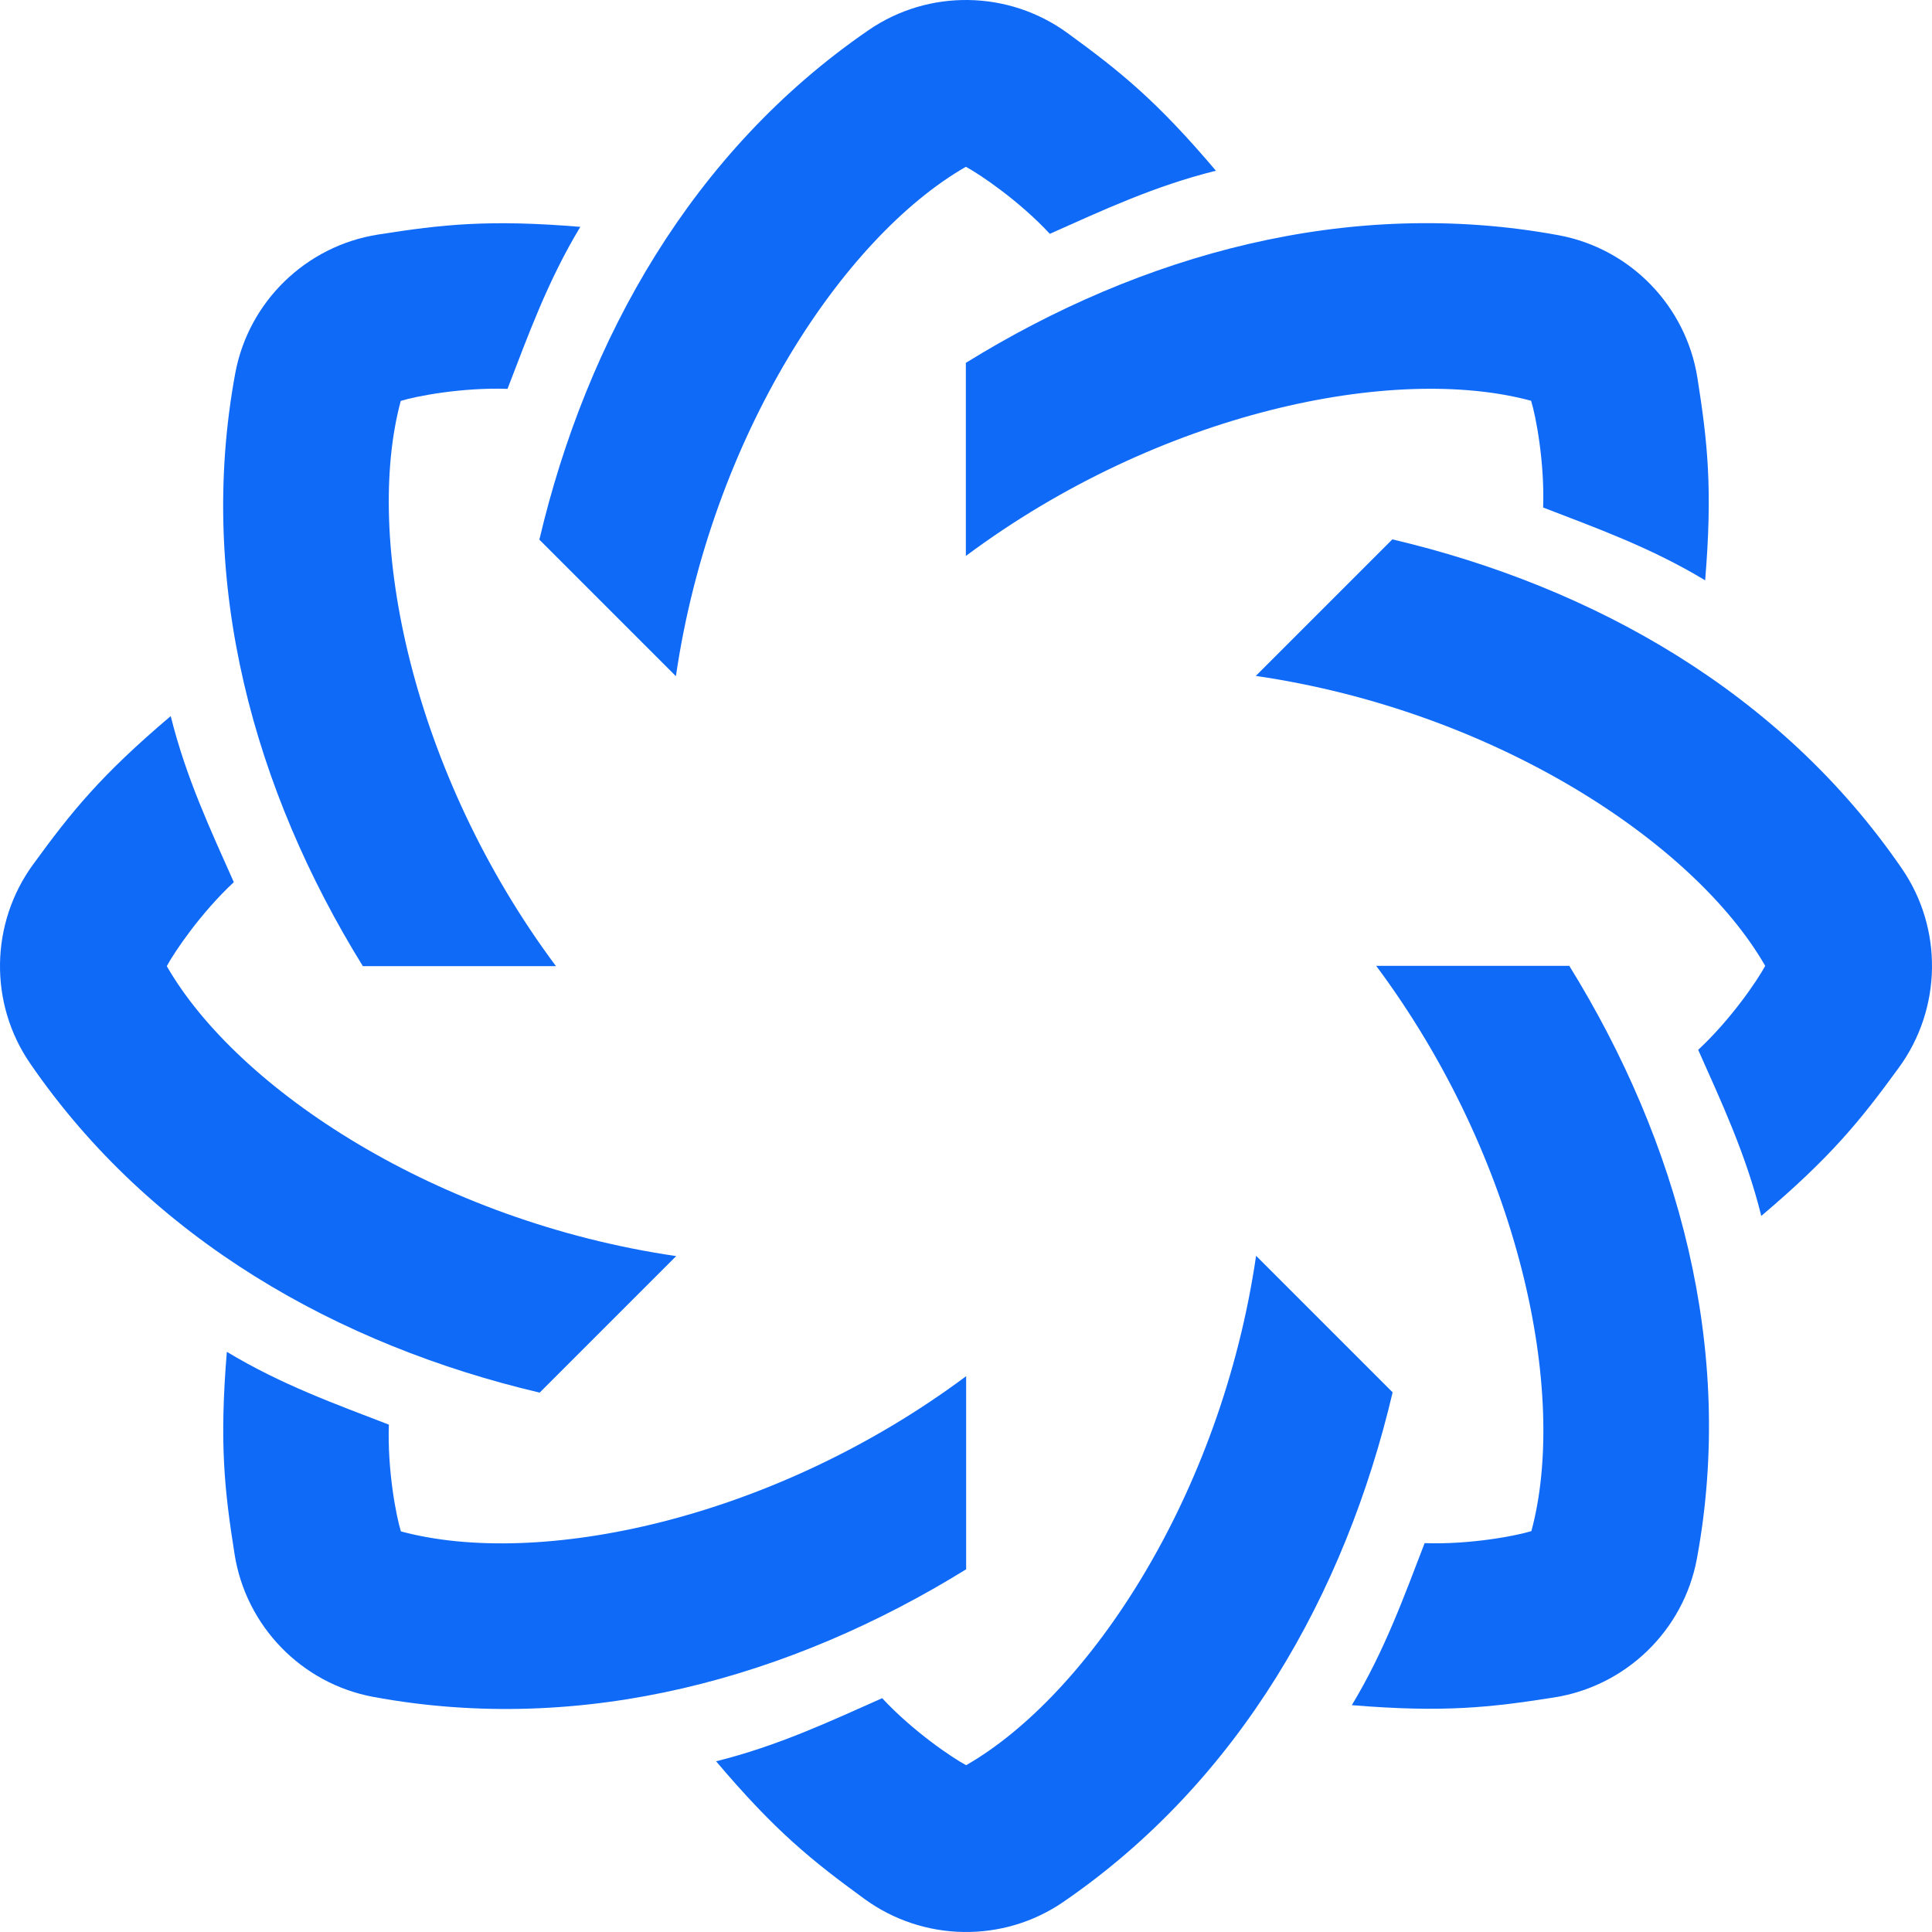
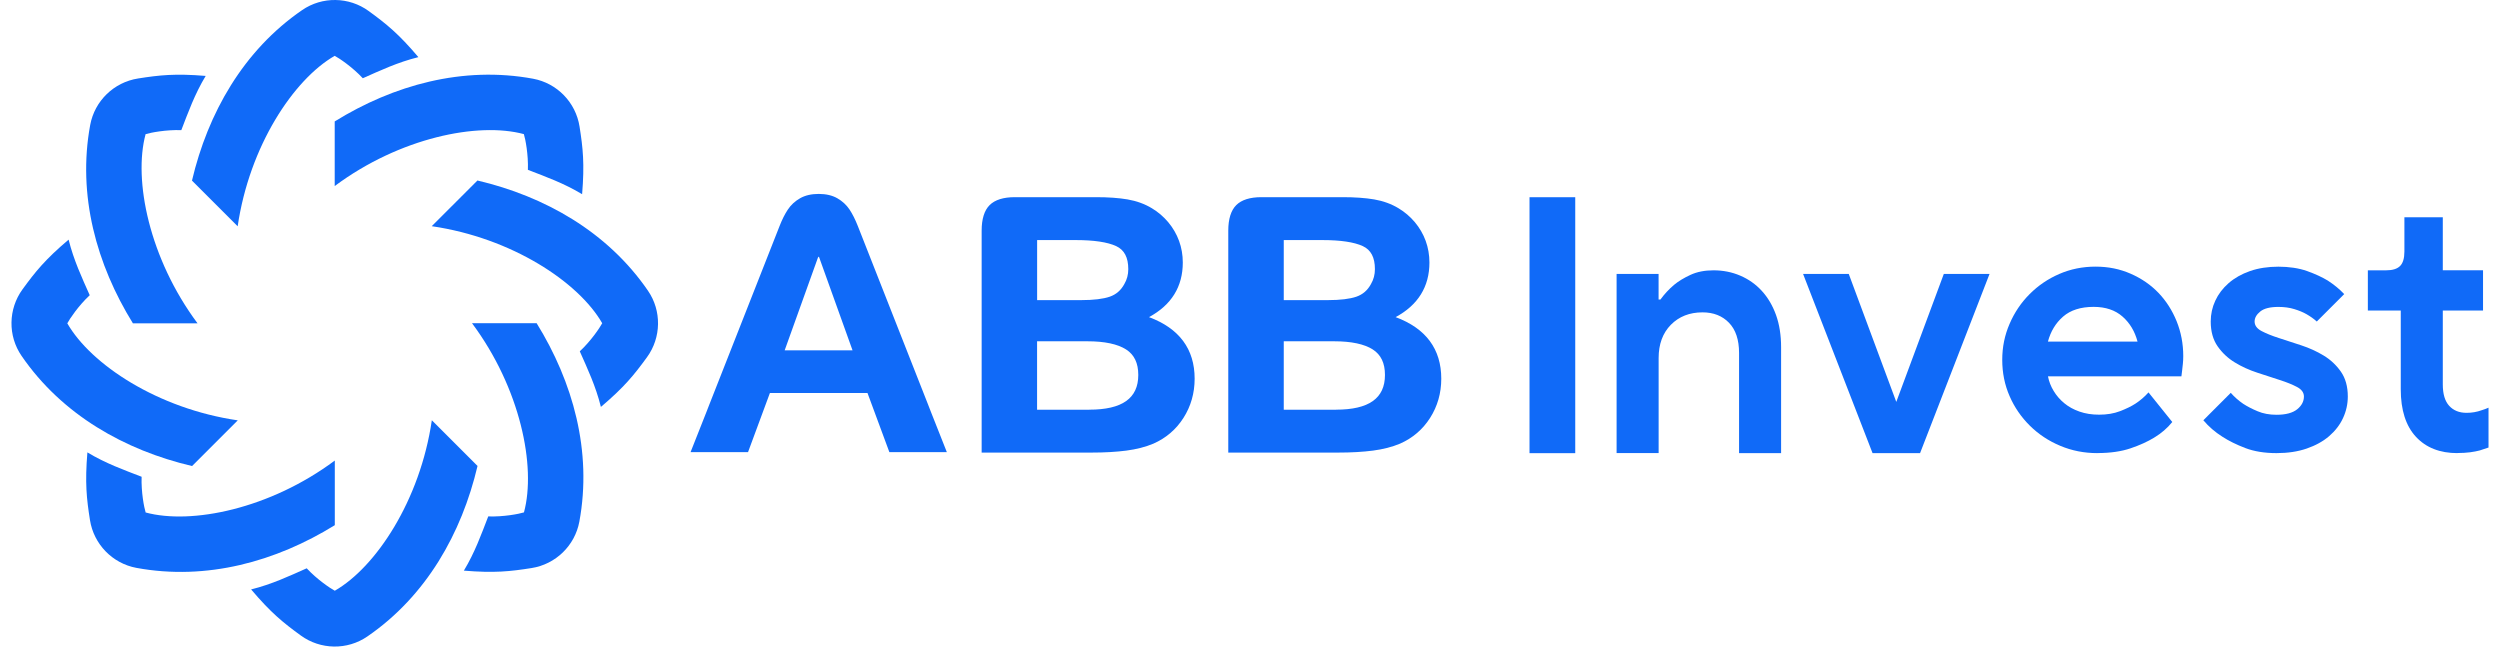
- <svg xmlns="http://www.w3.org/2000/svg" viewBox="0 0 133.2 133.2" role="img" aria-labelledby="title">
-   <g fill="#106af8">
-     <path d="M25.01 66.6c-7.47-12.08-11.47-26.38-8.79-40.87.92-4.94 4.88-8.78 9.85-9.56 4.44-.7 7.65-1.05 13.94-.53-2.27 3.76-3.61 7.52-5.02 11.17-3.14-.11-6.34.51-7.36.83-2.55 9.44.74 25.6 10.7 38.97H25.01Z" />
-     <path d="M37.19 37.19C40.45 23.36 47.73 10.42 59.88 2.08c4.14-2.85 9.66-2.76 13.72.2 3.64 2.65 6.15 4.67 10.23 9.49-4.27 1.06-7.87 2.76-11.45 4.35-2.14-2.3-4.85-4.12-5.79-4.62-8.48 4.87-17.58 18.62-19.99 35.12l-9.42-9.42Z" />
-     <path d="M66.6 25.01c12.08-7.47 26.38-11.47 40.87-8.79 4.94.92 8.78 4.88 9.56 9.85.7 4.44 1.05 7.65.53 13.94-3.76-2.27-7.52-3.61-11.17-5.02.11-3.14-.51-6.34-.83-7.36-9.44-2.55-25.6.74-38.97 10.7V25.01Z" />
-     <path d="M96.01 37.19c13.83 3.26 26.77 10.54 35.11 22.69 2.85 4.14 2.76 9.66-.2 13.72-2.65 3.64-4.67 6.15-9.49 10.23-1.06-4.27-2.76-7.87-4.35-11.45 2.3-2.14 4.12-4.85 4.62-5.79-4.87-8.48-18.62-17.58-35.12-19.99l9.42-9.42Z" />
-     <path d="M108.2 66.6c7.47 12.08 11.47 26.38 8.79 40.87-.92 4.94-4.88 8.78-9.85 9.56-4.44.7-7.65 1.05-13.94.53 2.27-3.76 3.61-7.52 5.02-11.17 3.14.11 6.34-.51 7.36-.83 2.55-9.44-.74-25.6-10.7-38.97h13.33Z" />
-     <path d="M96.01 96.01c-3.26 13.83-10.54 26.77-22.69 35.11-4.14 2.85-9.66 2.76-13.72-.2-3.64-2.65-6.15-4.67-10.23-9.49 4.27-1.06 7.87-2.76 11.45-4.35 2.14 2.3 4.85 4.12 5.79 4.62 8.48-4.87 17.58-18.62 19.99-35.12l9.42 9.42Z" />
-     <path d="M66.6 108.2c-12.08 7.47-26.38 11.47-40.87 8.79-4.94-.92-8.78-4.88-9.56-9.85-.7-4.44-1.05-7.65-.53-13.94 3.76 2.27 7.52 3.61 11.17 5.02-.11 3.14.51 6.34.83 7.36 9.44 2.55 25.6-.74 38.97-10.7v13.33Z" />
-     <path d="M37.19 96.01C23.36 92.75 10.42 85.47 2.08 73.32c-2.85-4.14-2.76-9.66.2-13.72 2.65-3.64 4.67-6.15 9.49-10.23 1.06 4.27 2.76 7.87 4.35 11.45-2.3 2.14-4.12 4.85-4.62 5.79 4.87 8.48 18.62 17.58 35.12 19.99l-9.42 9.42Z" />
+ <svg xmlns="http://www.w3.org/2000/svg" width="116" height="30" viewBox="0 0 510.31 133.2" fill="none">
+   <defs>
+     <style>
+         .st0 {
+           fill: #106af8;
+         }
+       </style>
+   </defs>
+   <path class="st0" d="M312.74,40.63h9.42v52.73h-9.42v-52.73Z" />
+   <path class="st0" d="M330.67,56.44h8.66v5.27h.38c.8-1.1,1.73-2.11,2.79-3.01.9-.75,2.03-1.44,3.39-2.07,1.36-.63,2.94-.94,4.75-.94,1.96,0,3.79.36,5.5,1.09,1.71.73,3.19,1.77,4.44,3.13,1.25,1.36,2.23,3.01,2.94,4.97.7,1.96,1.05,4.17,1.05,6.63v21.84h-8.66v-20.64c0-2.71-.69-4.78-2.07-6.21-1.38-1.43-3.2-2.15-5.46-2.15-2.66,0-4.83.85-6.52,2.56-1.68,1.71-2.52,3.99-2.52,6.85v19.58h-8.66v-36.91Z" />
+   <path class="st0" d="M369.09,56.44h9.42l9.79,26.36,9.79-26.36h9.42l-14.31,36.91h-9.79l-14.31-36.91Z" />
+   <path class="st0" d="M429.72,93.35c-2.71,0-5.26-.5-7.65-1.51-2.39-1-4.47-2.38-6.25-4.14-1.78-1.76-3.18-3.79-4.18-6.1-1.01-2.31-1.51-4.8-1.51-7.46s.5-5.08,1.51-7.42c1-2.33,2.38-4.38,4.14-6.14,1.76-1.76,3.79-3.14,6.1-4.14,2.31-1,4.79-1.51,7.46-1.51s5.03.49,7.27,1.47c2.23.98,4.14,2.3,5.72,3.95,1.58,1.66,2.82,3.6,3.73,5.84.9,2.24,1.36,4.63,1.36,7.19,0,.55-.03,1.08-.08,1.58-.05.5-.1.95-.15,1.36-.05.45-.1.85-.15,1.21h-27.49c.2,1.05.59,2.06,1.17,3.01.58.96,1.3,1.8,2.18,2.52.88.73,1.92,1.31,3.13,1.73,1.21.43,2.56.64,4.07.64,1.61,0,3.04-.24,4.29-.72,1.25-.48,2.31-.99,3.16-1.54,1-.65,1.91-1.43,2.71-2.33l4.9,6.1c-1.01,1.26-2.26,2.33-3.77,3.24-1.31.8-2.91,1.53-4.82,2.18-1.91.65-4.19.98-6.85.98ZM438,70.38c-.55-2.11-1.58-3.83-3.09-5.16-1.51-1.33-3.49-2-5.95-2-2.66,0-4.76.67-6.29,2-1.53,1.33-2.57,3.05-3.13,5.16h18.45Z" />
+   <path class="st0" d="M466.63,93.35c-2.46,0-4.61-.35-6.44-1.05-1.83-.7-3.4-1.48-4.71-2.33-1.51-.95-2.81-2.08-3.92-3.39l5.65-5.65c.75.85,1.61,1.61,2.56,2.26.85.55,1.85,1.07,2.98,1.54,1.13.48,2.42.72,3.88.72,1.91,0,3.33-.38,4.26-1.13.93-.75,1.39-1.63,1.39-2.64,0-.8-.48-1.46-1.43-1.96-.95-.5-2.13-.98-3.54-1.43-1.41-.45-2.95-.95-4.63-1.51-1.68-.55-3.23-1.25-4.63-2.11-1.41-.85-2.59-1.96-3.54-3.31-.95-1.36-1.43-3.06-1.43-5.12,0-1.51.31-2.94.94-4.29.63-1.36,1.54-2.56,2.75-3.62,1.21-1.05,2.67-1.88,4.41-2.49,1.73-.6,3.68-.9,5.84-.9s4.23.3,5.91.9c1.68.6,3.1,1.26,4.26,1.96,1.31.85,2.44,1.78,3.39,2.79l-5.65,5.65c-.6-.55-1.31-1.05-2.11-1.51-.7-.4-1.54-.75-2.52-1.05-.98-.3-2.07-.45-3.28-.45-1.71,0-2.95.31-3.73.94-.78.63-1.17,1.32-1.17,2.07,0,.8.48,1.46,1.43,1.96.95.5,2.13.98,3.54,1.43,1.41.45,2.95.95,4.63,1.51,1.68.55,3.23,1.26,4.63,2.11,1.41.85,2.59,1.96,3.54,3.31.95,1.36,1.43,3.06,1.43,5.12,0,1.56-.33,3.04-.98,4.44-.65,1.41-1.61,2.65-2.86,3.73-1.26,1.08-2.8,1.93-4.63,2.56-1.83.63-3.9.94-6.21.94Z" />
+   <path class="st0" d="M503.91,93.35c-3.62,0-6.47-1.12-8.55-3.36-2.08-2.24-3.13-5.5-3.13-9.78v-16.23h-6.78v-8.29h3.77c1.31,0,2.26-.29,2.86-.88s.9-1.59.9-3v-7.05h7.91v10.92h8.29v8.29h-8.29v15.23c0,1.98.44,3.45,1.32,4.41.88.96,2.07,1.44,3.58,1.44,1.1,0,2.13-.18,3.09-.53.5-.15.98-.33,1.43-.53v8.21c-.55.2-1.16.4-1.81.6-.55.15-1.22.27-2,.38-.78.1-1.65.15-2.6.15Z" />
+   <g>
+     <g>
+       <path class="st0" d="M234.33,65.34c4.63-2.49,6.98-6.27,6.98-11.26,0-1.55-.26-3.05-.77-4.45-.51-1.4-1.26-2.69-2.23-3.85-.97-1.15-2.1-2.12-3.36-2.87-1.48-.9-3.17-1.51-5.03-1.83-1.83-.31-4.01-.46-6.49-.46h-16.73c-2.35,0-4.1.55-5.19,1.64-1.09,1.09-1.64,2.86-1.64,5.26v45.72h22.61c2.73,0,5.16-.14,7.21-.41,2.07-.27,3.94-.75,5.56-1.43,2.59-1.14,4.68-2.92,6.2-5.31,1.52-2.38,2.3-5.1,2.3-8.07,0-6.1-3.16-10.37-9.41-12.69ZM211.3,49.46h8c3.71,0,6.5.42,8.28,1.24,1.68.78,2.5,2.33,2.5,4.75,0,1.12-.27,2.15-.82,3.08-.7,1.29-1.68,2.13-2.99,2.59-1.36.47-3.34.71-5.88.71h-9.09v-12.37ZM222.04,84.41h-10.75v-14.1h10.39c3.53,0,6.2.57,7.94,1.68,1.7,1.09,2.52,2.81,2.52,5.26,0,4.81-3.31,7.15-10.11,7.15Z" />
+       <path class="st0" d="M156.21,80.96h20.14l4.51,12.19h11.84l-3.29-8.32c-.16-.43-.34-.88-.54-1.39l-14.5-36.85c-.54-1.37-1.12-2.53-1.73-3.44-.64-.95-1.48-1.72-2.51-2.31-1.04-.59-2.33-.89-3.83-.89-1.5,0-2.79.3-3.83.89-1.03.59-1.88,1.36-2.51,2.31-.61.91-1.2,2.07-1.73,3.44l-14.5,36.85c-.2.51-.38.96-.54,1.39l-3.29,8.32h11.84l4.51-12.19ZM166.22,52.86l.06.17.06-.17,6.93,19.31h-13.98l6.93-19.31Z" />
+       <path class="st0" d="M285.14,65.34c4.63-2.49,6.98-6.27,6.98-11.26,0-1.55-.26-3.05-.77-4.45-.51-1.4-1.26-2.69-2.23-3.85-.97-1.15-2.1-2.12-3.36-2.87-1.48-.9-3.17-1.51-5.03-1.83-1.83-.31-4.01-.46-6.49-.46h-16.73c-2.35,0-4.1.55-5.19,1.64-1.09,1.09-1.64,2.86-1.64,5.26v45.72h22.61c2.73,0,5.16-.14,7.21-.41,2.07-.27,3.94-.75,5.56-1.43,2.59-1.14,4.68-2.92,6.2-5.31,1.52-2.38,2.3-5.1,2.3-8.07,0-6.1-3.16-10.37-9.41-12.69ZM262.11,49.46h8c3.71,0,6.5.42,8.28,1.24,1.68.78,2.5,2.33,2.5,4.75,0,1.12-.27,2.15-.82,3.08-.7,1.29-1.68,2.13-2.99,2.59-1.36.47-3.34.71-5.88.71h-9.09v-12.37ZM272.86,84.41h-10.75v-14.1h10.39c3.53,0,6.2.57,7.94,1.68,1.7,1.09,2.52,2.81,2.52,5.26,0,4.81-3.31,7.15-10.11,7.15Z" />
+     </g>
+     <g>
+       <path class="st0" d="M25.01,66.6c-7.47-12.08-11.47-26.38-8.79-40.87.92-4.94,4.88-8.78,9.85-9.56,4.44-.7,7.65-1.05,13.94-.53-2.27,3.76-3.61,7.52-5.02,11.17-3.14-.11-6.34.51-7.36.83-2.55,9.44.74,25.6,10.7,38.97h-13.33Z" />
+       <path class="st0" d="M37.19,37.19c3.26-13.83,10.54-26.77,22.69-35.11,4.14-2.85,9.66-2.76,13.72.2,3.64,2.65,6.15,4.67,10.23,9.49-4.27,1.06-7.87,2.76-11.45,4.35-2.14-2.3-4.85-4.12-5.79-4.62-8.48,4.87-17.58,18.62-19.99,35.12l-9.42-9.42Z" />
+       <path class="st0" d="M66.6,25.01c12.08-7.47,26.38-11.47,40.87-8.79,4.94.92,8.78,4.88,9.56,9.85.7,4.44,1.05,7.65.53,13.94-3.76-2.27-7.52-3.61-11.17-5.02.11-3.14-.51-6.34-.83-7.36-9.44-2.55-25.6.74-38.97,10.7v-13.33Z" />
+       <path class="st0" d="M96.01,37.19c13.83,3.26,26.77,10.54,35.11,22.69,2.85,4.14,2.76,9.66-.2,13.72-2.65,3.64-4.67,6.15-9.49,10.23-1.06-4.27-2.76-7.87-4.35-11.45,2.3-2.14,4.12-4.85,4.62-5.79-4.87-8.48-18.62-17.58-35.12-19.99l9.42-9.42Z" />
+       <path class="st0" d="M108.2,66.6c7.47,12.08,11.47,26.38,8.79,40.87-.92,4.94-4.88,8.78-9.85,9.56-4.44.7-7.65,1.05-13.94.53,2.27-3.76,3.61-7.52,5.02-11.17,3.14.11,6.34-.51,7.36-.83,2.55-9.44-.74-25.6-10.7-38.97h13.33Z" />
+       <path class="st0" d="M96.01,96.01c-3.26,13.83-10.54,26.77-22.69,35.11-4.14,2.85-9.66,2.76-13.72-.2-3.64-2.65-6.15-4.67-10.23-9.49,4.27-1.06,7.87-2.76,11.45-4.35,2.14,2.3,4.85,4.12,5.79,4.62,8.48-4.87,17.58-18.62,19.99-35.12l9.42,9.42Z" />
+       <path class="st0" d="M66.6,108.2c-12.08,7.47-26.38,11.47-40.87,8.79-4.94-.92-8.78-4.88-9.56-9.85-.7-4.44-1.05-7.65-.53-13.94,3.76,2.27,7.52,3.61,11.17,5.02-.11,3.14.51,6.34.83,7.36,9.44,2.55,25.6-.74,38.97-10.7v13.33Z" />
+       <path class="st0" d="M37.19,96.01c-13.83-3.26-26.77-10.54-35.11-22.69-2.85-4.14-2.76-9.66.2-13.72,2.65-3.64,4.67-6.15,9.49-10.23,1.06,4.27,2.76,7.87,4.35,11.45-2.3,2.14-4.12,4.85-4.62,5.79,4.87,8.48,18.62,17.58,35.12,19.99l-9.42,9.42Z" />
+     </g>
  </g>
</svg>
